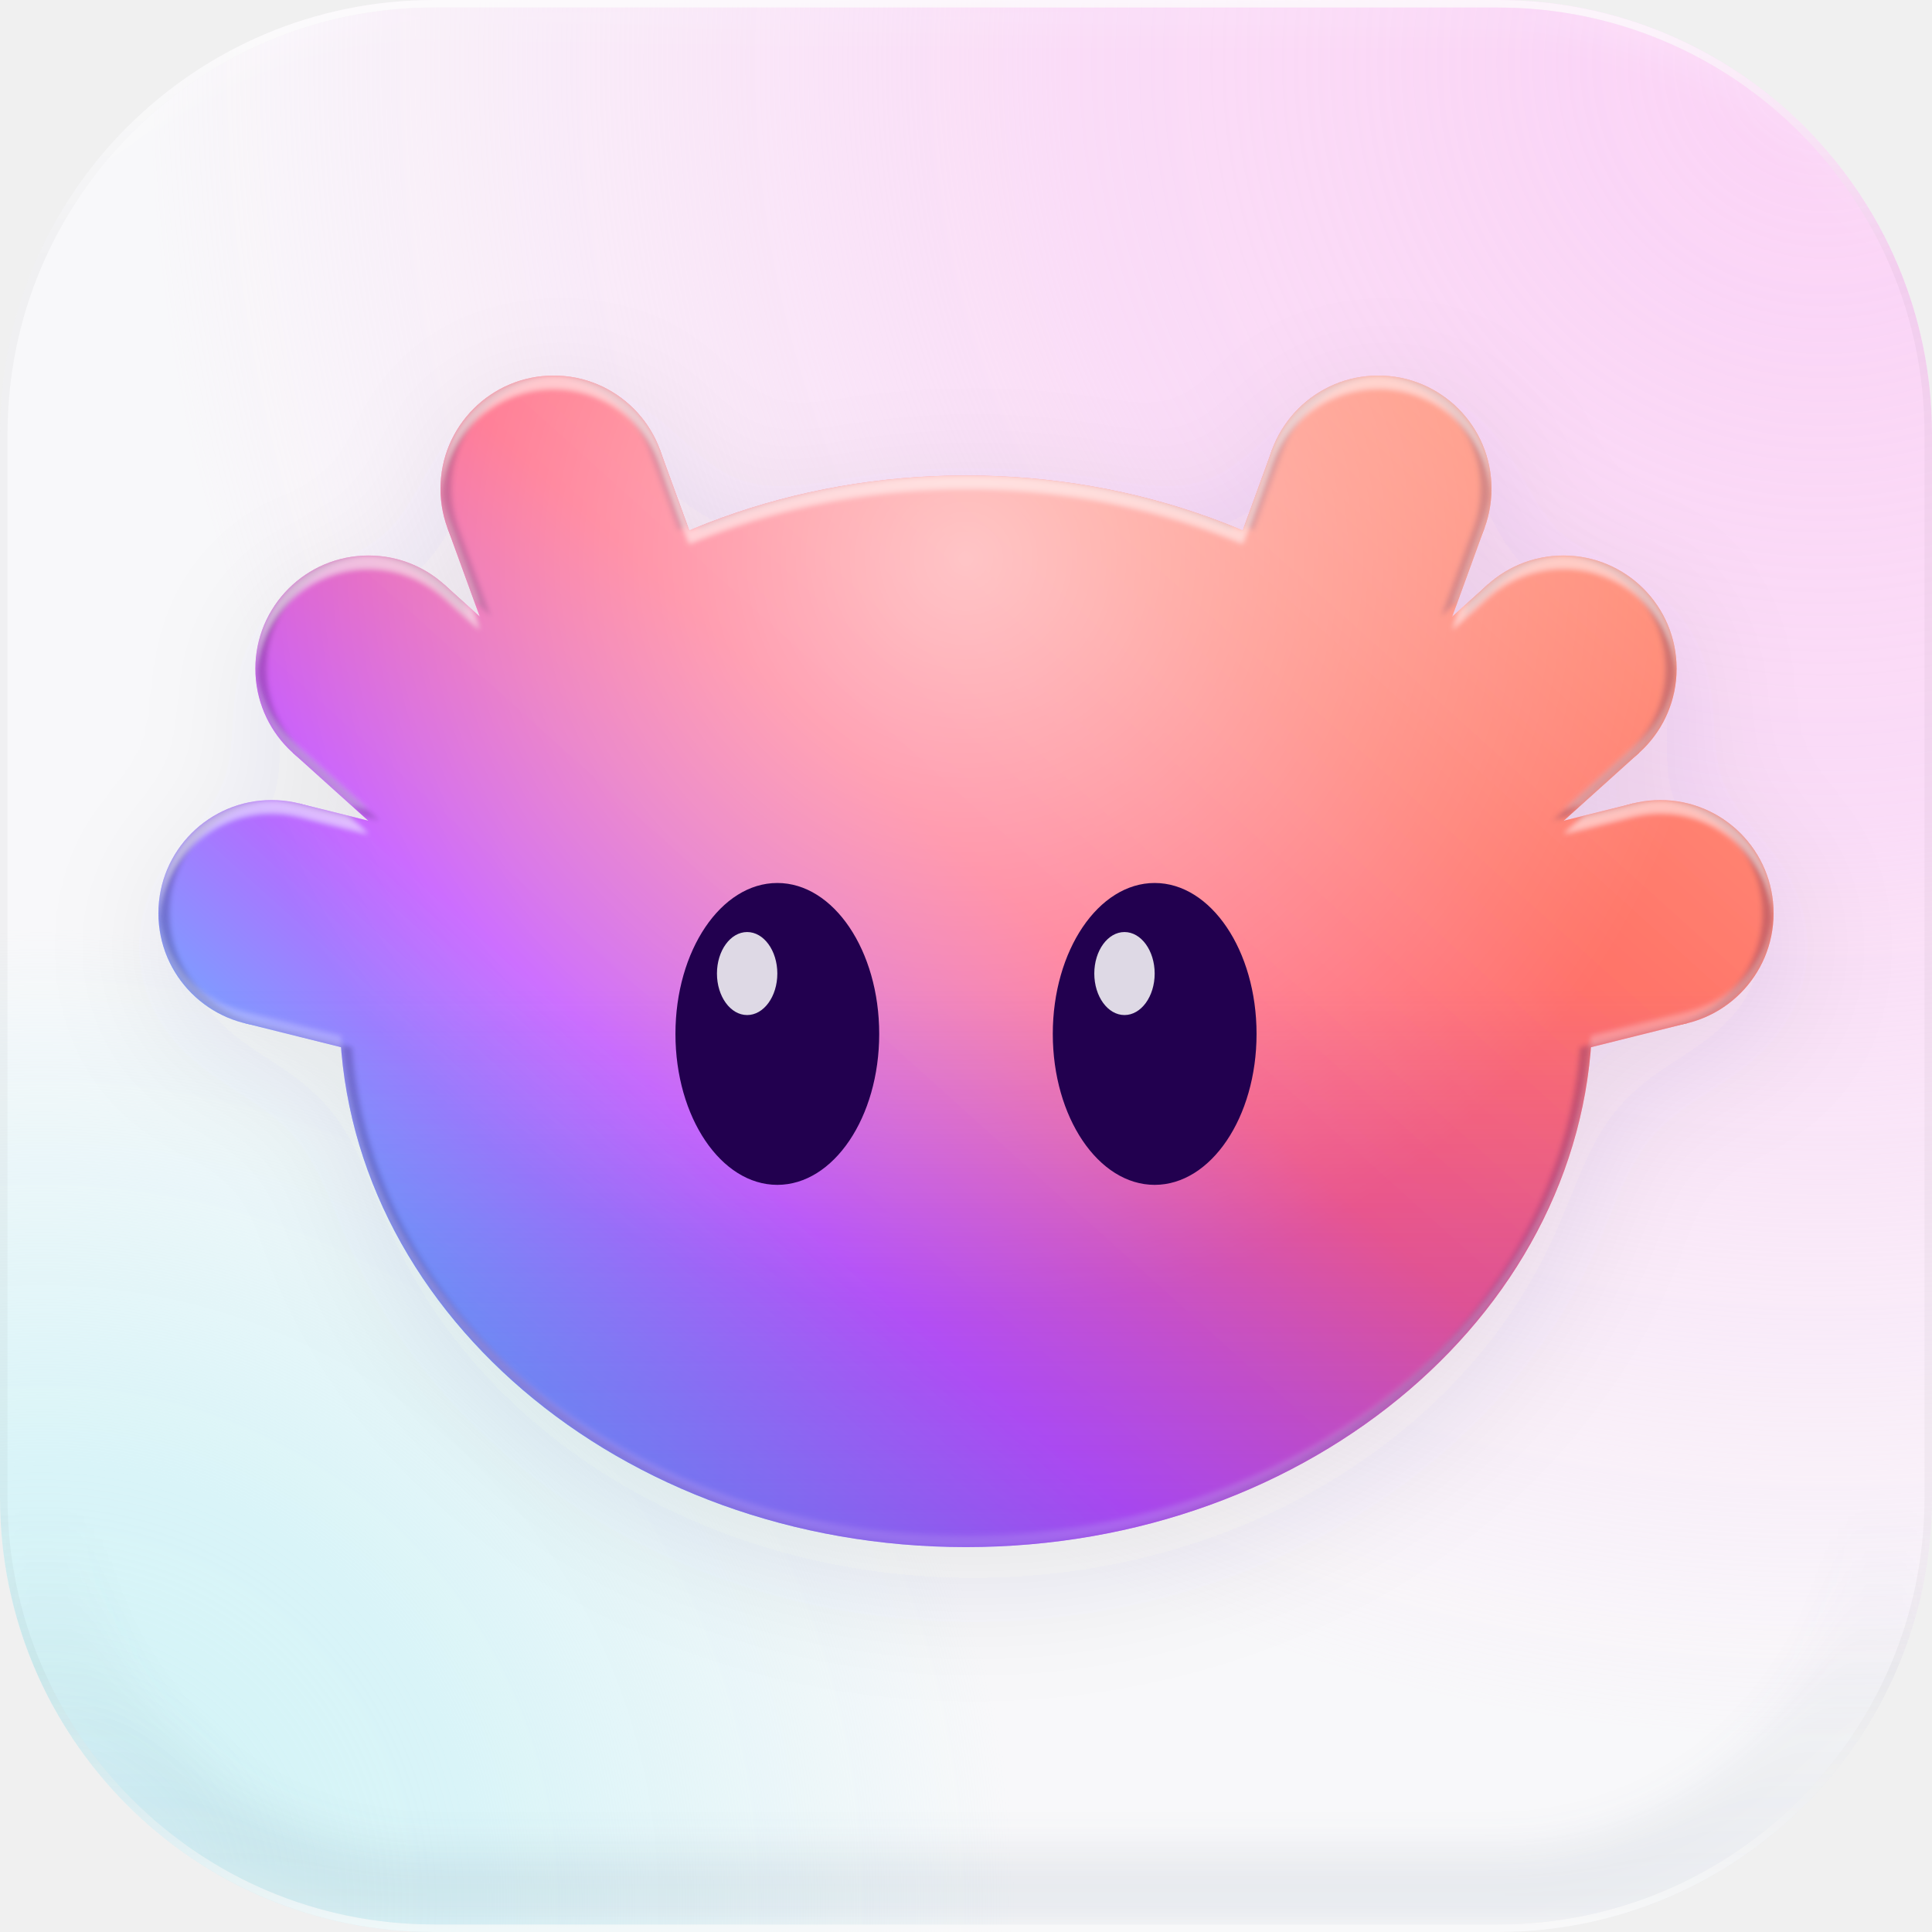
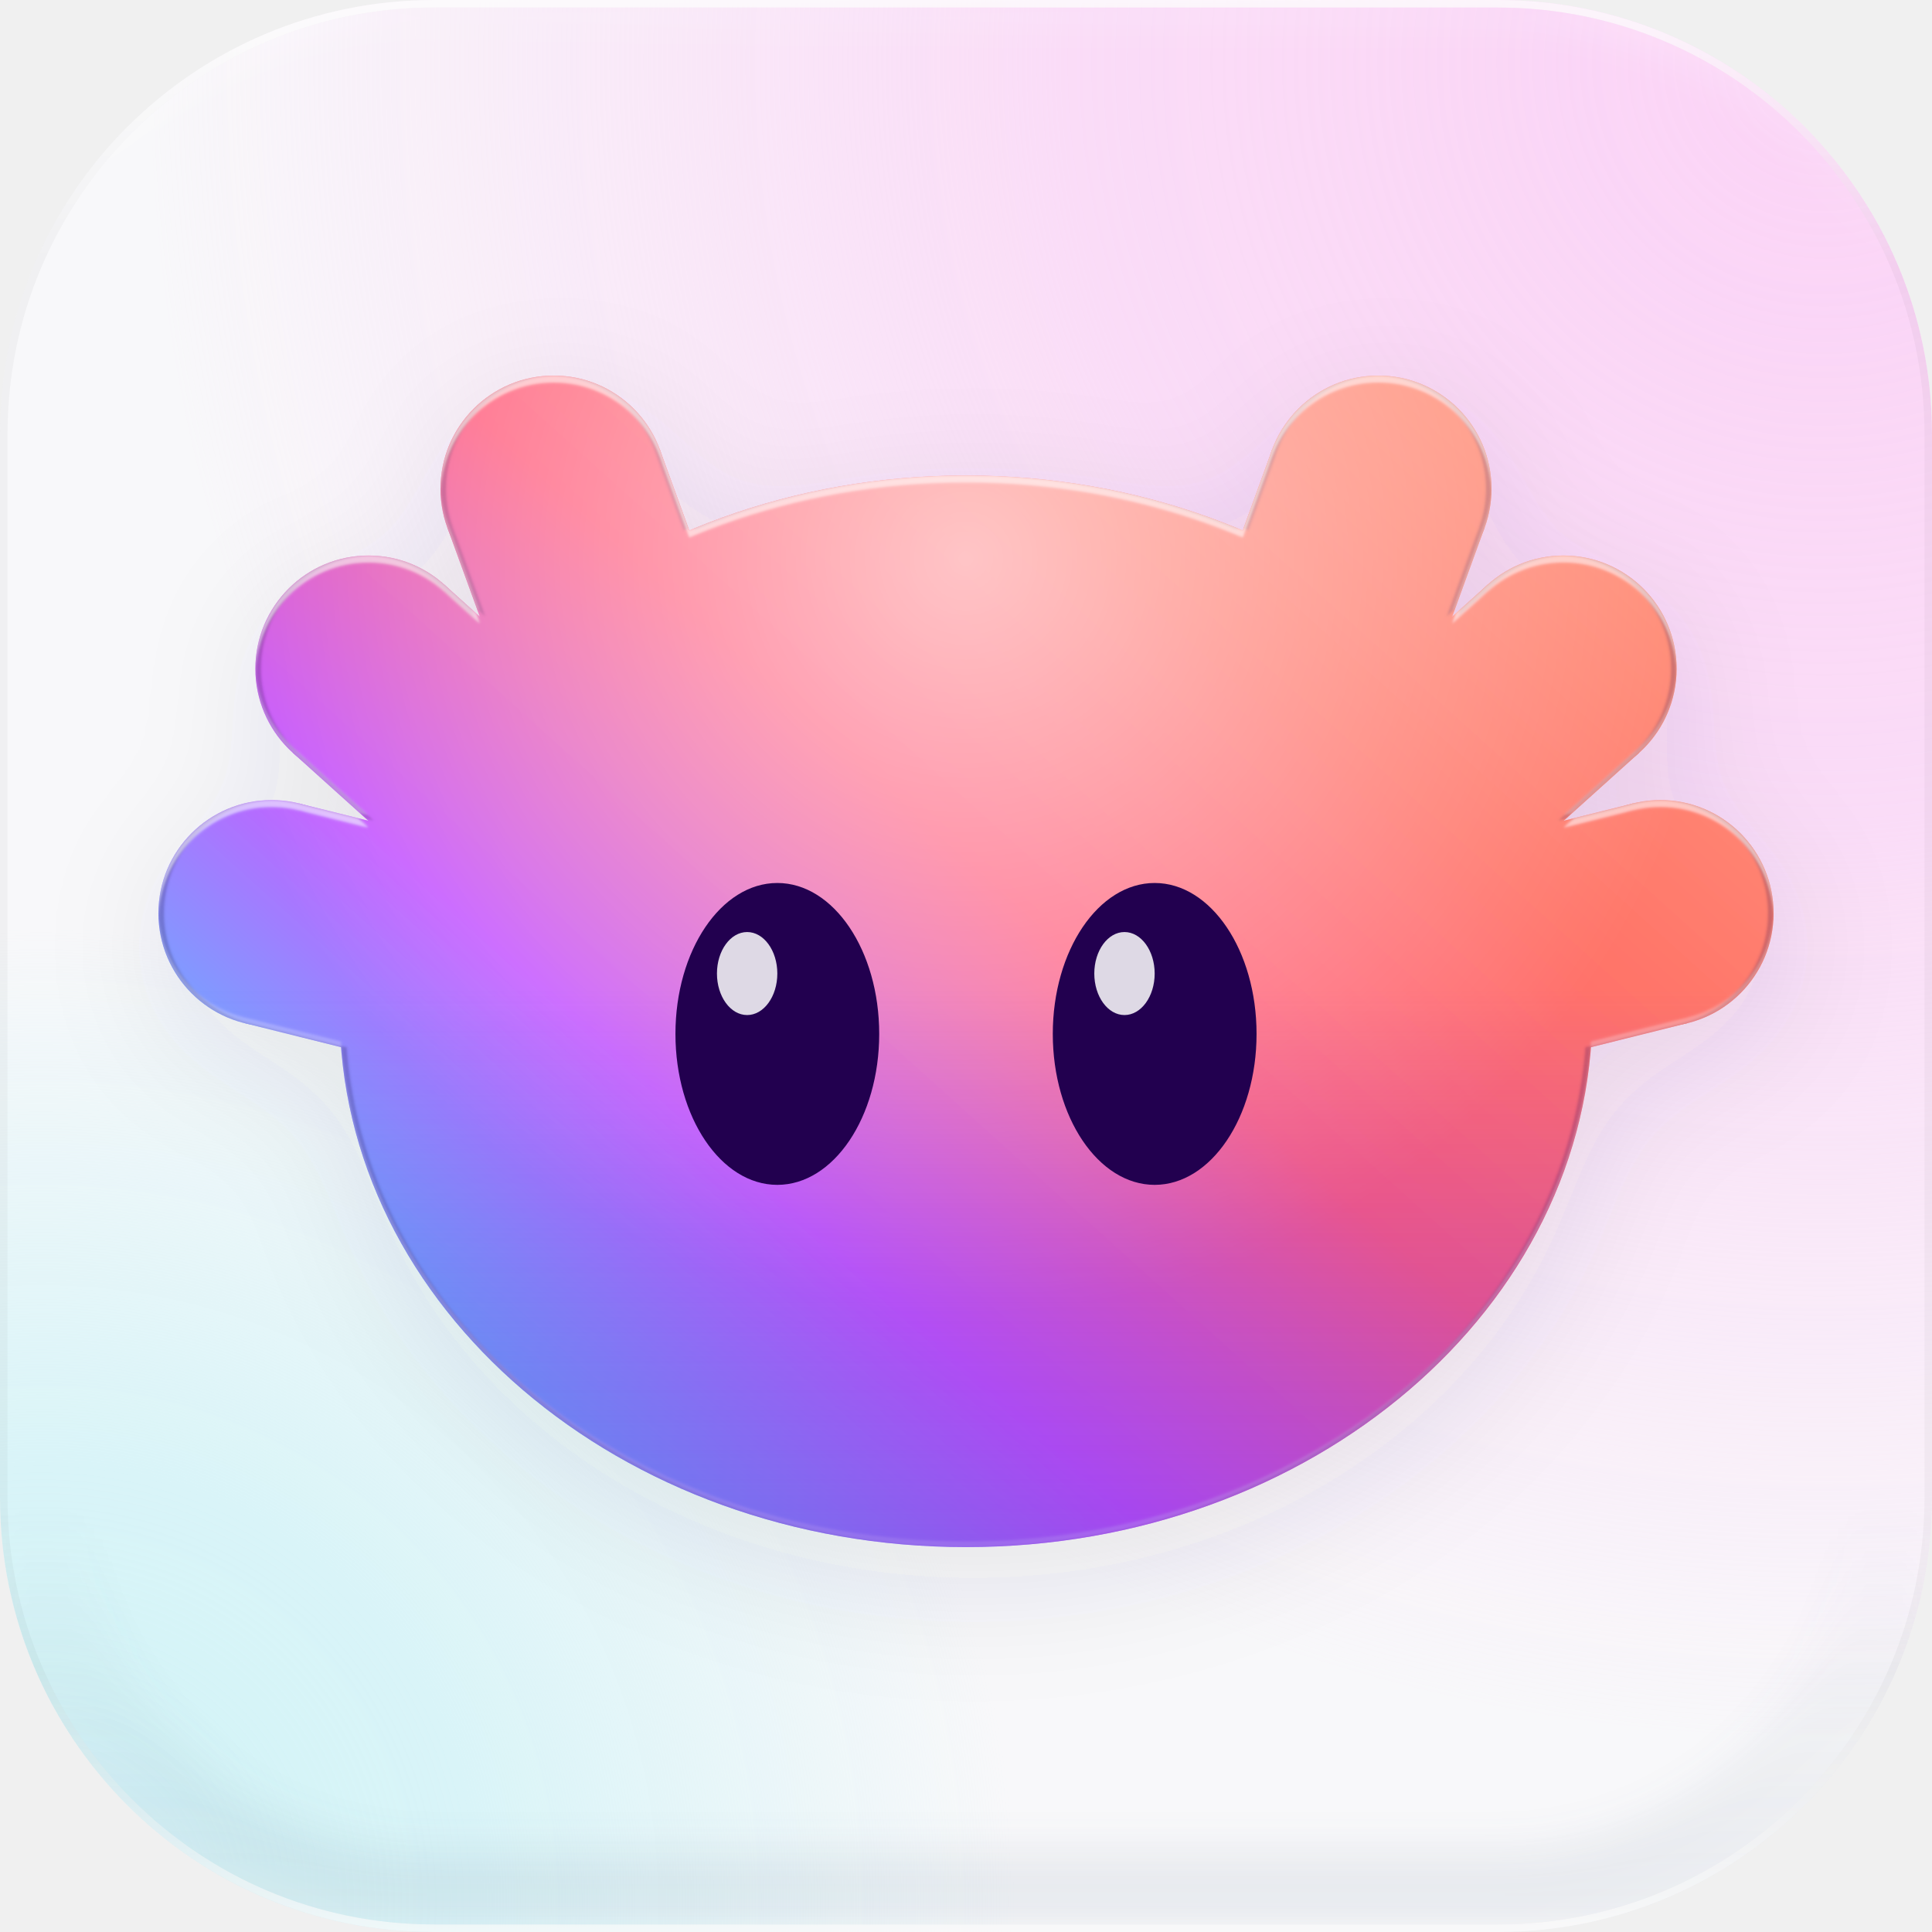
<svg xmlns="http://www.w3.org/2000/svg" viewBox="0 0 512 512" width="1024" height="1024">
  <clipPath id="tile">
    <rect width="512" height="512" rx="115" />
  </clipPath>
  <g clip-path="url(#tile)">
    <defs>
      <linearGradient id="g1bg" x1="0" y1="0" x2="1" y2="1">
        <stop offset="0" stop-color="#f8f8fa" />
        <stop offset="1" stop-color="#f8f8fa" />
      </linearGradient>
      <radialGradient id="g1glow" cx=".5" cy=".5" r=".5">
        <stop offset="0" stop-color="#ffffff" stop-opacity=".55" />
        <stop offset="1" stop-color="#ffffff" stop-opacity="0" />
      </radialGradient>
      <linearGradient id="g1b" x1="400" y1="150" x2="130" y2="450" gradientUnits="userSpaceOnUse">
        <stop offset="0" stop-color="#ff8f78" />
        <stop offset="0.22" stop-color="#ff7469" />
        <stop offset="0.45" stop-color="#ff5f7e" />
        <stop offset="0.7" stop-color="#c65cff" />
        <stop offset="1" stop-color="#3fd4ff" />
      </linearGradient>
      <radialGradient id="g1hi" cx="256" cy="186" r="200" gradientUnits="userSpaceOnUse">
        <stop offset="0" stop-color="#fff" stop-opacity=".6" />
        <stop offset="1" stop-color="#fff" stop-opacity="0" />
      </radialGradient>
      <linearGradient id="g1lo" x1="0" y1="300" x2="0" y2="450" gradientUnits="userSpaceOnUse">
        <stop offset="0" stop-color="#7a2ad8" stop-opacity="0" />
        <stop offset="1" stop-color="#7a2ad8" stop-opacity=".45" />
      </linearGradient>
      <mask id="g1c" maskUnits="userSpaceOnUse" x="0" y="0" width="512" height="512">
        <g fill="#fff">
          <ellipse cx="256" cy="306" rx="166" ry="142" />
          <circle cx="161.778" cy="208.872" r="30" />
          <circle cx="146.73" cy="167.526" r="30" />
          <polygon points="189.969,198.611 174.92,157.265 118.539,177.786 133.588,219.133" />
          <circle cx="130.371" cy="244.656" r="30" />
          <circle cx="97.673" cy="215.214" r="30" />
          <polygon points="150.445,222.362 117.747,192.92 77.599,237.509 110.297,266.95" />
          <circle cx="114.668" cy="290.664" r="30" />
          <circle cx="71.975" cy="280.019" r="30" />
          <polygon points="121.925,261.555 79.232,250.911 64.717,309.128 107.41,319.773" />
          <circle cx="350.222" cy="208.872" r="30" />
          <circle cx="365.27" cy="167.526" r="30" />
          <polygon points="378.412,219.133 393.461,177.786 337.08,157.265 322.031,198.611" />
          <circle cx="381.629" cy="244.656" r="30" />
          <circle cx="414.327" cy="215.214" r="30" />
          <polygon points="401.703,266.95 434.401,237.509 394.253,192.92 361.555,222.362" />
          <circle cx="397.332" cy="290.664" r="30" />
          <circle cx="440.025" cy="280.019" r="30" />
          <polygon points="404.59,319.773 447.283,309.128 432.768,250.911 390.075,261.555" />
        </g>
      </mask>
      <filter id="g1f" x="-30%" y="-30%" width="160%" height="160%">
        <feDropShadow dy="3" stdDeviation="5" flood-color="#3a2c55" flood-opacity="0.2" result="near" />
        <feDropShadow dy="9" stdDeviation="17.5" flood-color="#3a2c55" flood-opacity="0.1" />
        <feMerge result="body">
          <feMergeNode />
        </feMerge>
-         <feOffset in="SourceAlpha" dx="3" dy="0" result="e0o" />
+         <feOffset in="SourceAlpha" dx="1.5" dy="0" result="e0o" />
        <feComposite in="SourceAlpha" in2="e0o" operator="out" result="e0a" />
-         <feGaussianBlur in="e0a" stdDeviation=".6" result="e0b" />
+         <feGaussianBlur in="e0a" stdDeviation=".4" result="e0b" />
        <feComposite in="e0b" in2="SourceAlpha" operator="in" result="e0m" />
        <feFlood flood-color="#2a0a5a" flood-opacity="0.4" />
        <feComposite in2="e0m" operator="in" result="e0" />
-         <feOffset in="SourceAlpha" dx="-3" dy="0" result="e1o" />
+         <feOffset in="SourceAlpha" dx="-1.5" dy="0" result="e1o" />
        <feComposite in="SourceAlpha" in2="e1o" operator="out" result="e1a" />
-         <feGaussianBlur in="e1a" stdDeviation=".6" result="e1b" />
+         <feGaussianBlur in="e1a" stdDeviation=".4" result="e1b" />
        <feComposite in="e1b" in2="SourceAlpha" operator="in" result="e1m" />
        <feFlood flood-color="#2a0a5a" flood-opacity="0.4" />
        <feComposite in2="e1m" operator="in" result="e1" />
-         <feOffset in="SourceAlpha" dx="0" dy="-3" result="e2o" />
+         <feOffset in="SourceAlpha" dx="0" dy="-1.5" result="e2o" />
        <feComposite in="SourceAlpha" in2="e2o" operator="out" result="e2a" />
-         <feGaussianBlur in="e2a" stdDeviation=".6" result="e2b" />
+         <feGaussianBlur in="e2a" stdDeviation=".4" result="e2b" />
        <feComposite in="e2b" in2="SourceAlpha" operator="in" result="e2m" />
        <feFlood flood-color="#ffffff" flood-opacity="0.18" />
        <feComposite in2="e2m" operator="in" result="e2" />
-         <feOffset in="SourceAlpha" dx="0" dy="3.5" result="e3o" />
+         <feOffset in="SourceAlpha" dx="0" dy="1.8" result="e3o" />
        <feComposite in="SourceAlpha" in2="e3o" operator="out" result="e3a" />
-         <feGaussianBlur in="e3a" stdDeviation=".6" result="e3b" />
+         <feGaussianBlur in="e3a" stdDeviation=".4" result="e3b" />
        <feComposite in="e3b" in2="SourceAlpha" operator="in" result="e3m" />
-         <feFlood flood-color="#ffffff" flood-opacity="0.4" />
+         <feFlood flood-color="#ffffff" flood-opacity="0.45" />
        <feComposite in2="e3m" operator="in" result="e3" />
        <feMerge>
          <feMergeNode in="body" />
          <feMergeNode in="e0" />
          <feMergeNode in="e1" />
          <feMergeNode in="e2" />
          <feMergeNode in="e3" />
        </feMerge>
      </filter>
      <radialGradient id="g1gl0">
        <stop offset="0" stop-color="#fbd3f6" />
        <stop offset=".45" stop-color="#fbd3f6" stop-opacity=".75" />
        <stop offset="1" stop-color="#fbd3f6" stop-opacity="0" />
      </radialGradient>
      <radialGradient id="g1gl1">
        <stop offset="0" stop-color="#cff3f7" />
        <stop offset=".45" stop-color="#cff3f7" stop-opacity=".75" />
        <stop offset="1" stop-color="#cff3f7" stop-opacity="0" />
      </radialGradient>
      <linearGradient id="g1rim" x1="0" y1="0" x2="1" y2="1">
        <stop offset="0" stop-color="#fff" stop-opacity="0" />
        <stop offset=".5" stop-color="#fff" stop-opacity="0" />
        <stop offset="1" stop-color="#fff" stop-opacity="0" />
      </linearGradient>
      <radialGradient id="g1sh">
        <stop offset="0" stop-color="#7a3cc0" stop-opacity="0.25" />
        <stop offset="1" stop-color="#7a3cc0" stop-opacity="0" />
      </radialGradient>
    </defs>
    <rect width="512" height="512" fill="url(#g1bg)" />
    <circle cx="480" cy="20" r="440" fill="url(#g1gl0)" />
    <circle cx="10" cy="505" r="260" fill="url(#g1gl1)" />
    <ellipse cx="256" cy="450" rx="140" ry="20" fill="url(#${id}sh)" />
    <g transform="translate(0 -38)">
      <g filter="url(#g1f)">
        <g fill="url(#g1b)">
          <ellipse cx="256" cy="306" rx="166" ry="142" />
          <circle cx="161.778" cy="208.872" r="30" />
          <circle cx="146.73" cy="167.526" r="30" />
          <polygon points="189.969,198.611 174.92,157.265 118.539,177.786 133.588,219.133" />
          <circle cx="130.371" cy="244.656" r="30" />
          <circle cx="97.673" cy="215.214" r="30" />
          <polygon points="150.445,222.362 117.747,192.92 77.599,237.509 110.297,266.95" />
          <circle cx="114.668" cy="290.664" r="30" />
          <circle cx="71.975" cy="280.019" r="30" />
          <polygon points="121.925,261.555 79.232,250.911 64.717,309.128 107.41,319.773" />
          <circle cx="350.222" cy="208.872" r="30" />
          <circle cx="365.27" cy="167.526" r="30" />
          <polygon points="378.412,219.133 393.461,177.786 337.08,157.265 322.031,198.611" />
          <circle cx="381.629" cy="244.656" r="30" />
          <circle cx="414.327" cy="215.214" r="30" />
          <polygon points="401.703,266.95 434.401,237.509 394.253,192.92 361.555,222.362" />
          <circle cx="397.332" cy="290.664" r="30" />
          <circle cx="440.025" cy="280.019" r="30" />
          <polygon points="404.59,319.773 447.283,309.128 432.768,250.911 390.075,261.555" />
        </g>
      </g>
      <g mask="url(#g1c)">
        <rect width="512" height="512" fill="url(#g1hi)" />
        <rect width="512" height="512" fill="url(#g1lo)" />
      </g>
      <ellipse cx="206" cy="312" rx="27" ry="40" fill="#22004f" />
      <ellipse cx="198" cy="296" rx="8" ry="11" fill="#fff" opacity=".85" />
      <ellipse cx="306" cy="312" rx="27" ry="40" fill="#22004f" />
      <ellipse cx="298" cy="296" rx="8" ry="11" fill="#fff" opacity=".85" />
    </g>
    <defs>
      <linearGradient id="g1bv" x1="0" y1="0" x2="0" y2="1">
        <stop offset="0" stop-color="#ffffff" stop-opacity="0.8" />
        <stop offset=".14" stop-color="#ffffff" stop-opacity="0" />
        <stop offset=".86" stop-color="#ffffff" stop-opacity="0" />
        <stop offset="1" stop-color="#ffffff" stop-opacity="0.7" />
      </linearGradient>
      <linearGradient id="g1bs" x1="0" y1="0" x2="0" y2="1">
        <stop offset=".78" stop-color="#7d8ea3" stop-opacity="0" />
        <stop offset="1" stop-color="#7d8ea3" stop-opacity="0.15" />
      </linearGradient>
      <filter id="g1bb" x="-5%" y="-5%" width="110%" height="110%">
        <feGaussianBlur stdDeviation="5" />
      </filter>
    </defs>
    <rect width="512" height="512" rx="115" fill="none" stroke="url(#g1bs)" stroke-width="44" filter="url(#g1bb)" />
    <rect width="512" height="512" rx="115" fill="none" stroke="#000" stroke-opacity="0.035" stroke-width="4" />
    <rect width="512" height="512" rx="115" fill="none" stroke="url(#g1bv)" stroke-width="10" filter="url(#g1bb)" opacity=".35" />
    <rect width="512" height="512" rx="115" fill="none" stroke="url(#g1bv)" stroke-width="4" />
  </g>
</svg>
